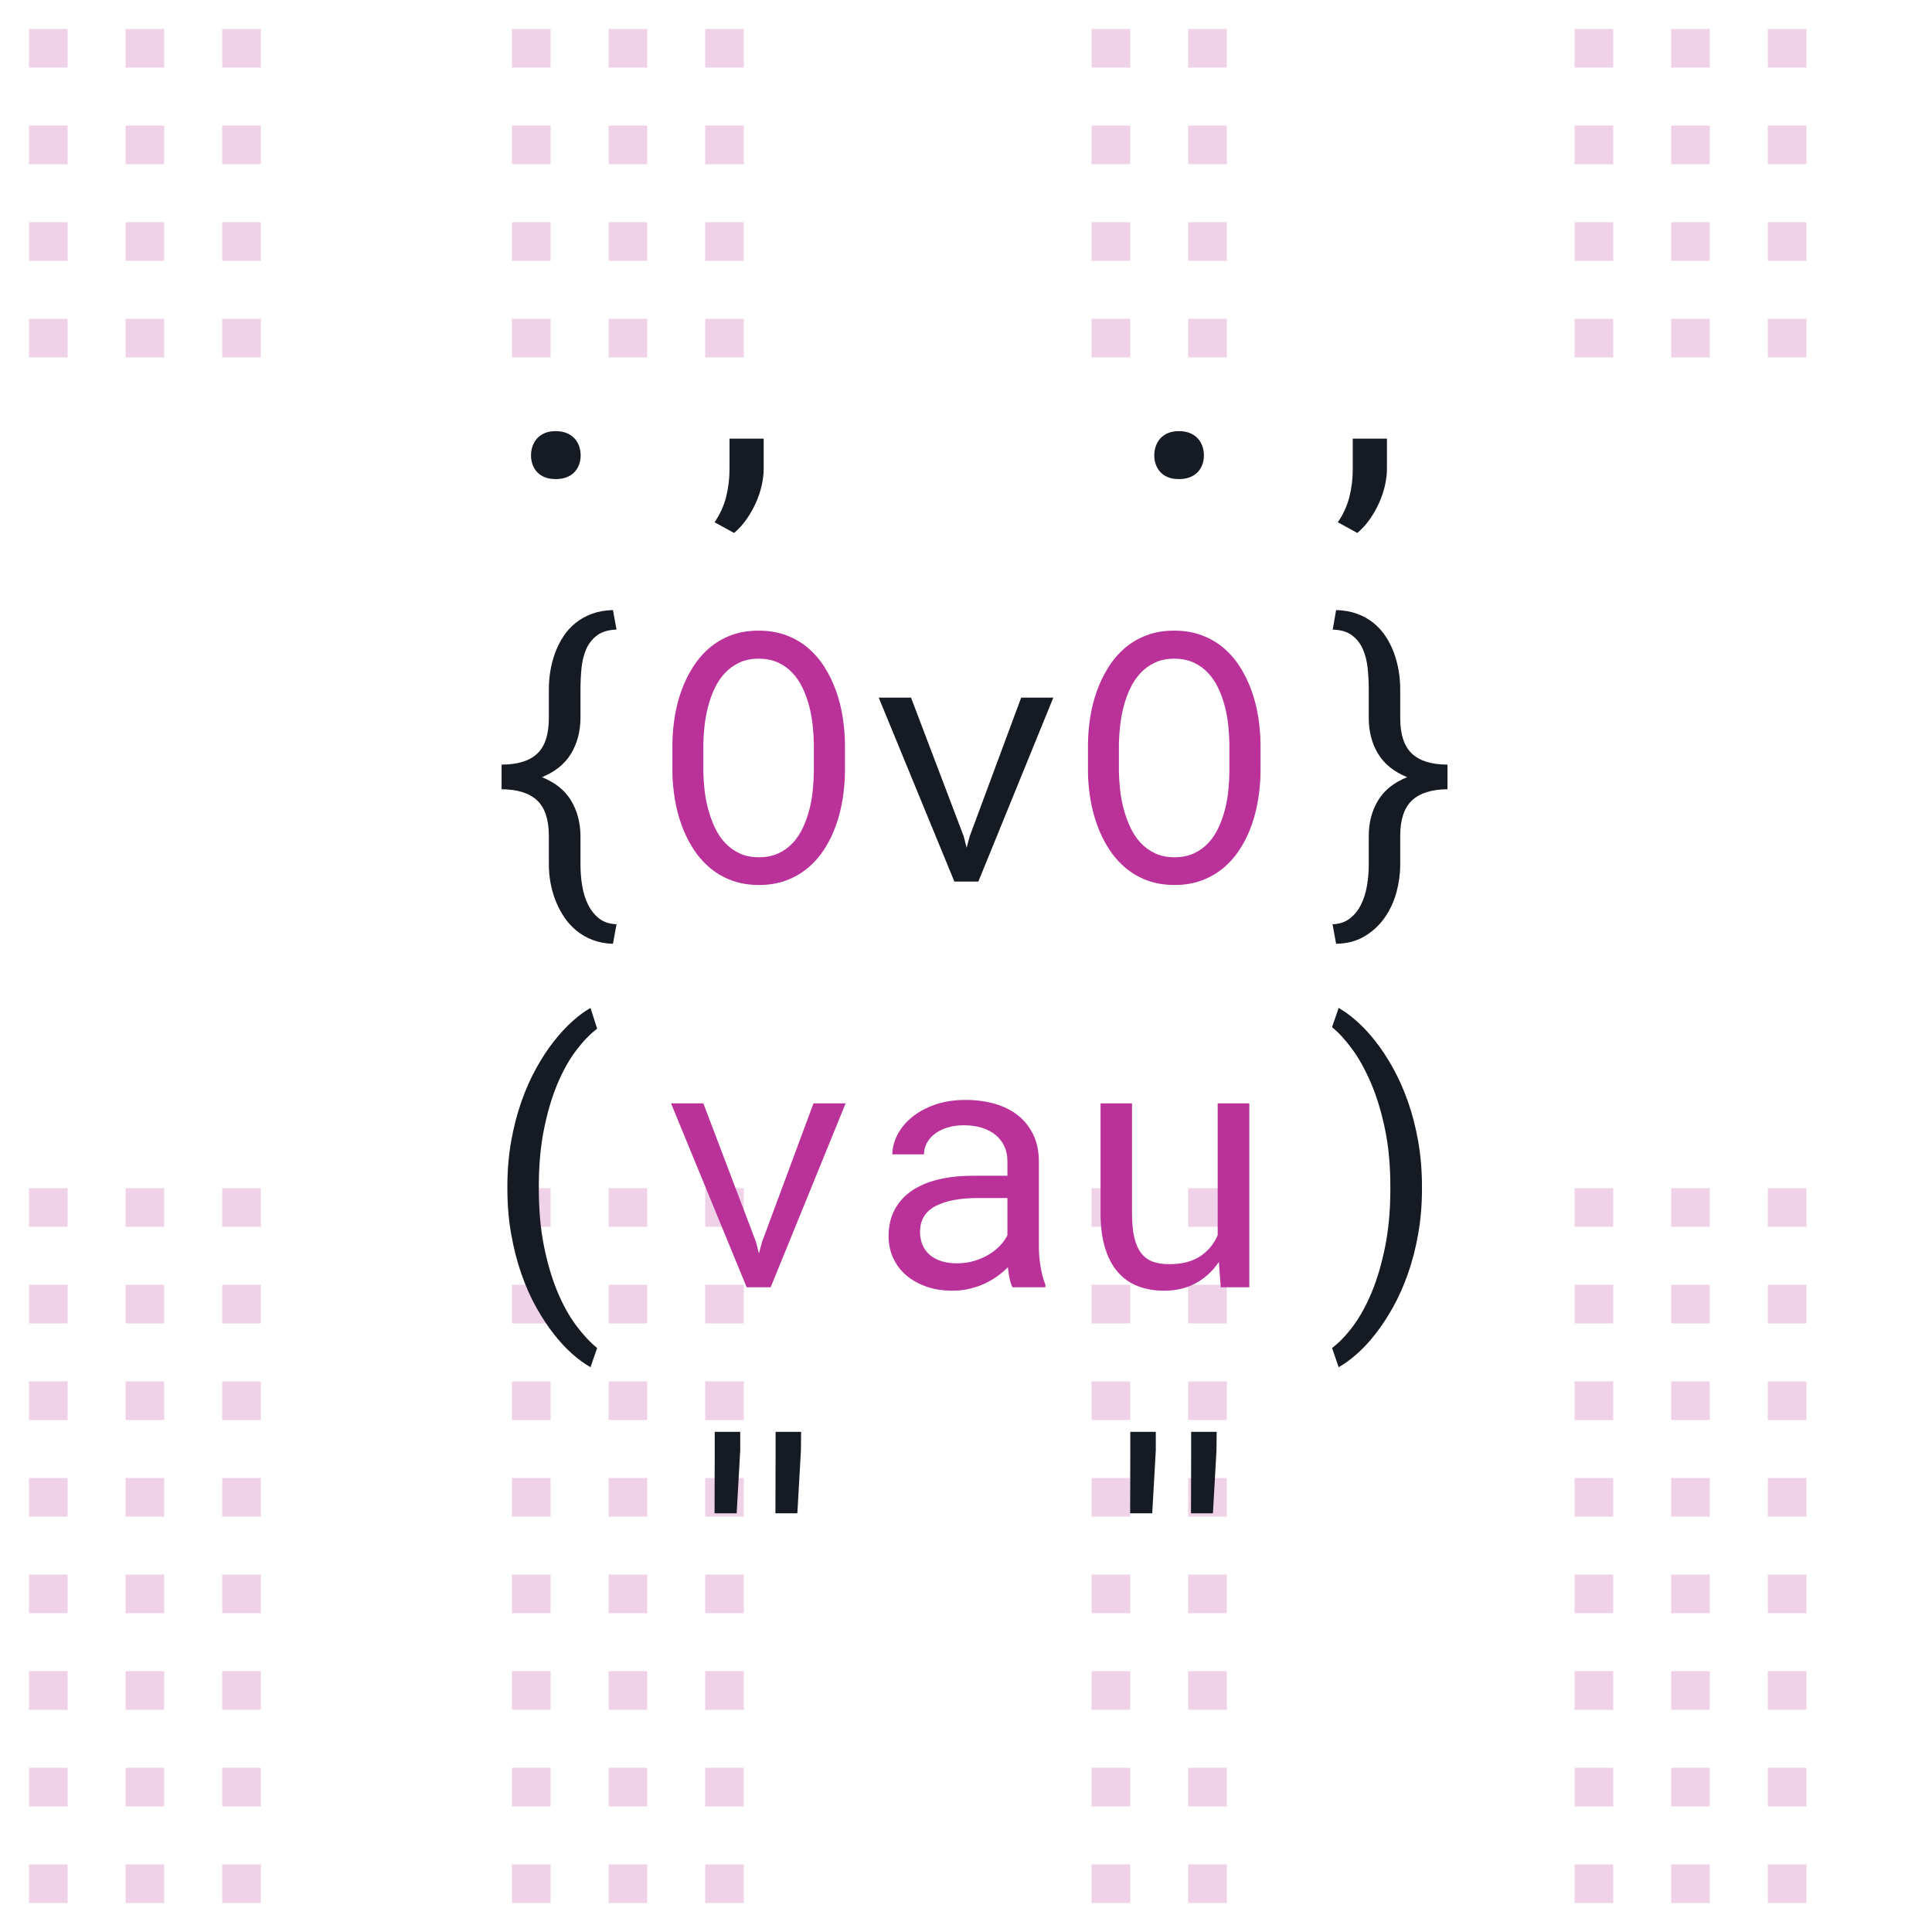
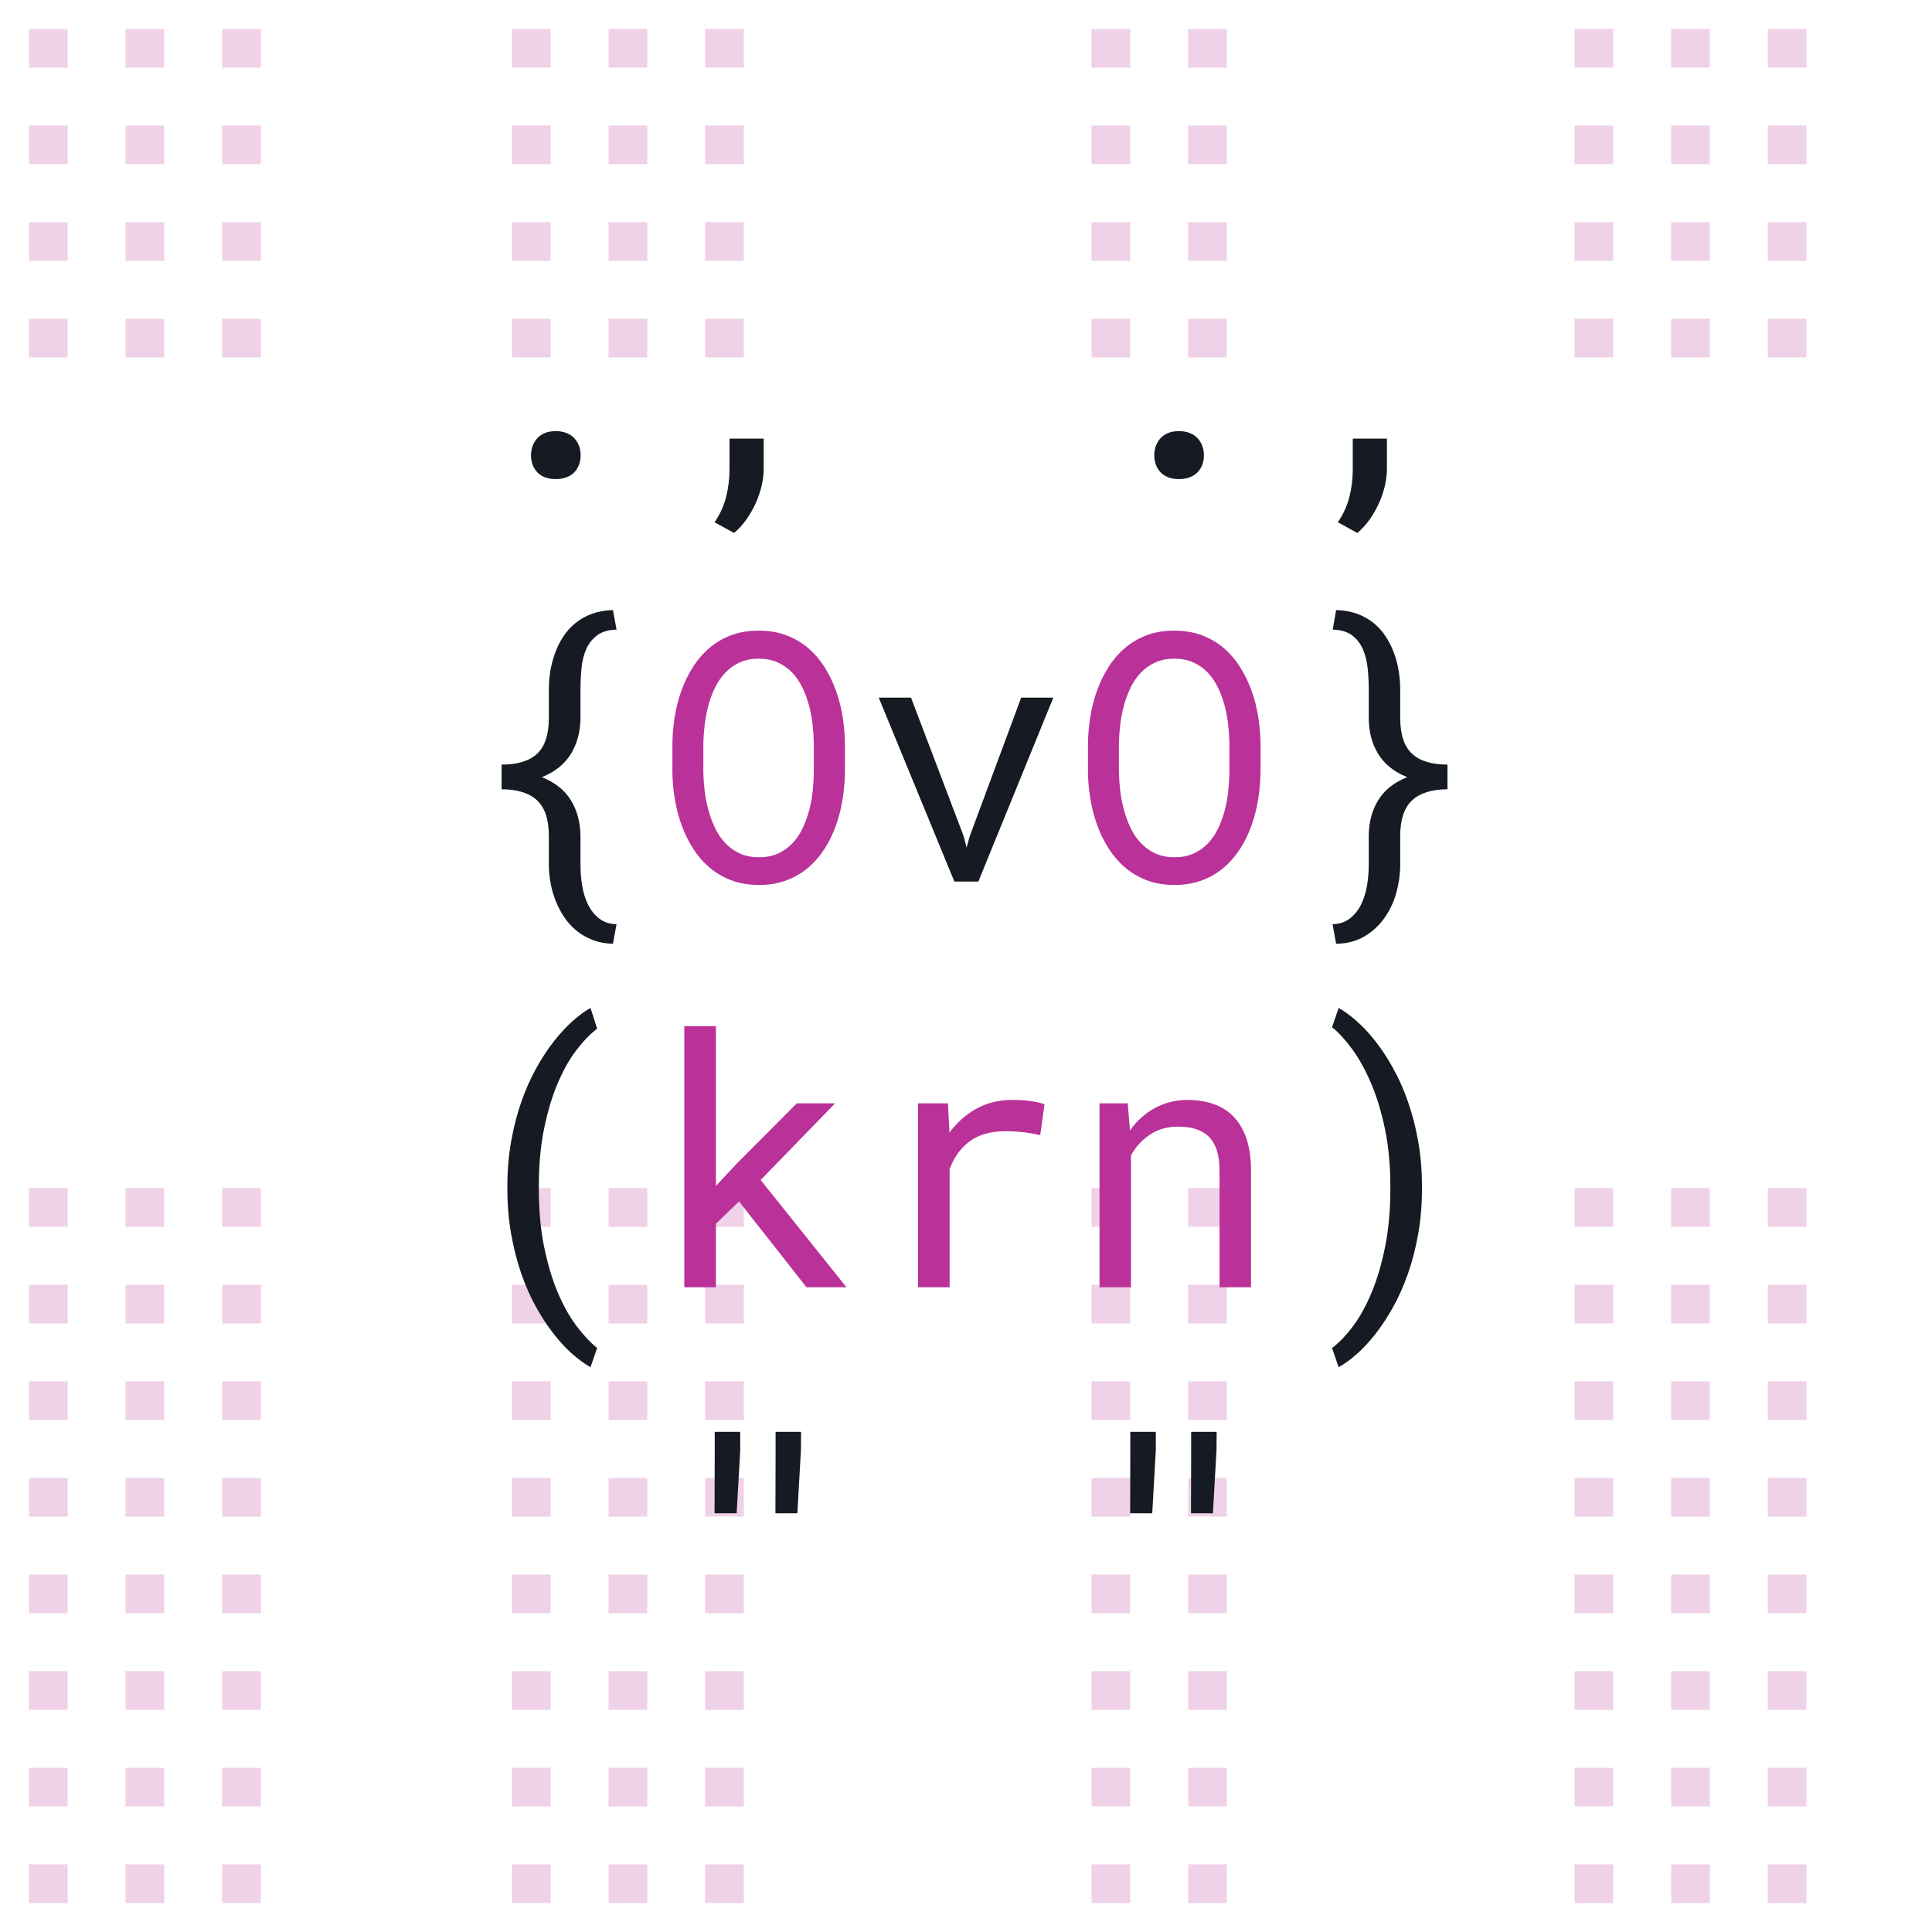
<svg xmlns="http://www.w3.org/2000/svg" viewBox="0 0 100 100" width="512" height="512" role="img" aria-label="Bitwise, x-krn">
  <g fill="hsl(314.4,58%,46%)" fill-opacity="0.22">
    <rect x="1.5" y="1.5" width="2.0" height="2.0" />
    <rect x="6.5" y="1.5" width="2.0" height="2.0" />
    <rect x="11.5" y="1.5" width="2.0" height="2.0" />
    <rect x="26.5" y="1.5" width="2.0" height="2.0" />
    <rect x="31.5" y="1.5" width="2.0" height="2.0" />
    <rect x="36.5" y="1.5" width="2.0" height="2.0" />
    <rect x="56.5" y="1.5" width="2.0" height="2.0" />
    <rect x="61.5" y="1.5" width="2.0" height="2.0" />
    <rect x="81.5" y="1.5" width="2.0" height="2.0" />
    <rect x="86.5" y="1.5" width="2.0" height="2.0" />
    <rect x="91.5" y="1.5" width="2.0" height="2.0" />
    <rect x="1.5" y="6.5" width="2.0" height="2.0" />
    <rect x="6.5" y="6.5" width="2.0" height="2.0" />
    <rect x="11.5" y="6.5" width="2.0" height="2.0" />
    <rect x="26.5" y="6.5" width="2.0" height="2.0" />
    <rect x="31.5" y="6.5" width="2.0" height="2.0" />
    <rect x="36.5" y="6.5" width="2.0" height="2.0" />
    <rect x="56.5" y="6.5" width="2.0" height="2.0" />
    <rect x="61.5" y="6.5" width="2.0" height="2.0" />
    <rect x="81.5" y="6.5" width="2.0" height="2.0" />
    <rect x="86.5" y="6.5" width="2.0" height="2.0" />
    <rect x="91.5" y="6.5" width="2.0" height="2.0" />
    <rect x="1.5" y="11.5" width="2.0" height="2.0" />
    <rect x="6.5" y="11.5" width="2.0" height="2.0" />
    <rect x="11.5" y="11.5" width="2.0" height="2.0" />
    <rect x="26.5" y="11.5" width="2.0" height="2.0" />
    <rect x="31.5" y="11.5" width="2.0" height="2.0" />
    <rect x="36.5" y="11.5" width="2.0" height="2.0" />
    <rect x="56.5" y="11.5" width="2.0" height="2.0" />
    <rect x="61.5" y="11.5" width="2.0" height="2.0" />
    <rect x="81.5" y="11.5" width="2.0" height="2.0" />
    <rect x="86.5" y="11.5" width="2.0" height="2.0" />
    <rect x="91.5" y="11.5" width="2.0" height="2.0" />
    <rect x="1.5" y="16.5" width="2.0" height="2.0" />
    <rect x="6.5" y="16.5" width="2.0" height="2.0" />
    <rect x="11.5" y="16.5" width="2.0" height="2.0" />
    <rect x="26.5" y="16.5" width="2.0" height="2.0" />
    <rect x="31.5" y="16.5" width="2.0" height="2.0" />
    <rect x="36.5" y="16.5" width="2.0" height="2.0" />
    <rect x="56.5" y="16.5" width="2.0" height="2.0" />
    <rect x="61.5" y="16.5" width="2.0" height="2.0" />
    <rect x="81.5" y="16.5" width="2.0" height="2.0" />
    <rect x="86.5" y="16.5" width="2.0" height="2.0" />
    <rect x="91.5" y="16.5" width="2.0" height="2.0" />
    <rect x="1.5" y="61.5" width="2.0" height="2.0" />
    <rect x="6.5" y="61.5" width="2.0" height="2.0" />
    <rect x="11.5" y="61.5" width="2.0" height="2.0" />
    <rect x="26.5" y="61.5" width="2.0" height="2.0" />
    <rect x="31.5" y="61.5" width="2.0" height="2.0" />
    <rect x="36.5" y="61.5" width="2.0" height="2.0" />
    <rect x="56.5" y="61.5" width="2.0" height="2.0" />
    <rect x="61.5" y="61.5" width="2.0" height="2.0" />
    <rect x="81.5" y="61.5" width="2.0" height="2.0" />
    <rect x="86.5" y="61.5" width="2.0" height="2.0" />
    <rect x="91.5" y="61.5" width="2.0" height="2.0" />
    <rect x="1.5" y="66.5" width="2.0" height="2.0" />
    <rect x="6.5" y="66.5" width="2.0" height="2.0" />
    <rect x="11.5" y="66.5" width="2.0" height="2.0" />
    <rect x="26.5" y="66.5" width="2.0" height="2.0" />
    <rect x="31.5" y="66.5" width="2.0" height="2.0" />
    <rect x="36.5" y="66.5" width="2.0" height="2.0" />
    <rect x="56.5" y="66.5" width="2.0" height="2.0" />
    <rect x="61.5" y="66.5" width="2.0" height="2.0" />
    <rect x="81.5" y="66.5" width="2.0" height="2.0" />
    <rect x="86.5" y="66.5" width="2.0" height="2.0" />
    <rect x="91.5" y="66.5" width="2.0" height="2.0" />
    <rect x="1.5" y="71.5" width="2.0" height="2.0" />
    <rect x="6.5" y="71.5" width="2.0" height="2.0" />
    <rect x="11.5" y="71.5" width="2.0" height="2.0" />
    <rect x="26.5" y="71.5" width="2.0" height="2.0" />
    <rect x="31.5" y="71.5" width="2.0" height="2.0" />
    <rect x="36.5" y="71.5" width="2.0" height="2.0" />
    <rect x="56.5" y="71.5" width="2.0" height="2.0" />
    <rect x="61.5" y="71.5" width="2.0" height="2.0" />
    <rect x="81.5" y="71.5" width="2.0" height="2.0" />
    <rect x="86.5" y="71.5" width="2.0" height="2.0" />
    <rect x="91.5" y="71.5" width="2.0" height="2.0" />
    <rect x="1.5" y="76.5" width="2.0" height="2.0" />
    <rect x="6.5" y="76.5" width="2.0" height="2.0" />
    <rect x="11.5" y="76.5" width="2.0" height="2.0" />
    <rect x="26.5" y="76.5" width="2.0" height="2.0" />
    <rect x="31.5" y="76.5" width="2.0" height="2.0" />
    <rect x="36.5" y="76.5" width="2.0" height="2.0" />
    <rect x="56.5" y="76.5" width="2.0" height="2.0" />
    <rect x="61.5" y="76.5" width="2.0" height="2.0" />
    <rect x="81.5" y="76.5" width="2.0" height="2.0" />
    <rect x="86.5" y="76.5" width="2.0" height="2.0" />
    <rect x="91.5" y="76.5" width="2.0" height="2.0" />
    <rect x="1.5" y="81.5" width="2.0" height="2.0" />
    <rect x="6.5" y="81.5" width="2.0" height="2.0" />
    <rect x="11.5" y="81.5" width="2.0" height="2.0" />
    <rect x="26.5" y="81.5" width="2.0" height="2.0" />
    <rect x="31.5" y="81.5" width="2.0" height="2.0" />
    <rect x="36.5" y="81.5" width="2.0" height="2.0" />
    <rect x="56.5" y="81.5" width="2.0" height="2.0" />
    <rect x="61.5" y="81.5" width="2.0" height="2.0" />
    <rect x="81.5" y="81.5" width="2.0" height="2.0" />
    <rect x="86.5" y="81.5" width="2.0" height="2.0" />
    <rect x="91.5" y="81.5" width="2.0" height="2.0" />
    <rect x="1.5" y="86.5" width="2.0" height="2.0" />
    <rect x="6.5" y="86.5" width="2.0" height="2.0" />
    <rect x="11.5" y="86.5" width="2.0" height="2.0" />
    <rect x="26.5" y="86.5" width="2.0" height="2.0" />
    <rect x="31.5" y="86.5" width="2.0" height="2.0" />
    <rect x="36.5" y="86.5" width="2.0" height="2.0" />
    <rect x="56.5" y="86.5" width="2.0" height="2.0" />
    <rect x="61.5" y="86.5" width="2.0" height="2.0" />
    <rect x="81.5" y="86.5" width="2.0" height="2.0" />
    <rect x="86.5" y="86.5" width="2.0" height="2.0" />
    <rect x="91.5" y="86.5" width="2.0" height="2.0" />
    <rect x="1.5" y="91.5" width="2.0" height="2.0" />
    <rect x="6.5" y="91.5" width="2.0" height="2.0" />
    <rect x="11.5" y="91.5" width="2.0" height="2.0" />
    <rect x="26.5" y="91.5" width="2.0" height="2.0" />
    <rect x="31.5" y="91.5" width="2.0" height="2.0" />
    <rect x="36.5" y="91.5" width="2.0" height="2.0" />
    <rect x="56.5" y="91.5" width="2.0" height="2.0" />
    <rect x="61.5" y="91.5" width="2.0" height="2.0" />
    <rect x="81.5" y="91.5" width="2.0" height="2.0" />
    <rect x="86.5" y="91.5" width="2.0" height="2.0" />
    <rect x="91.5" y="91.5" width="2.0" height="2.0" />
    <rect x="1.5" y="96.5" width="2.0" height="2.0" />
    <rect x="6.5" y="96.5" width="2.0" height="2.0" />
    <rect x="11.5" y="96.5" width="2.0" height="2.0" />
    <rect x="26.5" y="96.5" width="2.0" height="2.0" />
    <rect x="31.5" y="96.5" width="2.0" height="2.0" />
    <rect x="36.5" y="96.5" width="2.0" height="2.0" />
    <rect x="56.5" y="96.5" width="2.0" height="2.0" />
    <rect x="61.5" y="96.5" width="2.0" height="2.0" />
    <rect x="81.5" y="96.5" width="2.0" height="2.0" />
    <rect x="86.5" y="96.5" width="2.0" height="2.0" />
    <rect x="91.5" y="96.5" width="2.0" height="2.0" />
  </g>
  <defs>
    <path id="o-14" d="M496 120Q496 150 505.5 176.0Q515 202 533.0 221.5Q551 241 578.0 252.0Q605 263 641 263Q677 263 704.5 252.0Q732 241 750.5 221.5Q769 202 778.5 176.0Q788 150 788 120Q788 91 778.5 65.5Q769 40 750.5 21.0Q732 2 704.5 -8.5Q677 -19 641 -19Q605 -19 578.0 -8.5Q551 2 533.0 21.0Q515 40 505.5 65.5Q496 91 496 120Z" />
    <path id="o-12" d="M643 43Q643 -4 631.5 -55.5Q620 -107 597.5 -157.5Q575 -208 543.0 -254.0Q511 -300 469 -336L354 -273Q402 -203 422.0 -124.0Q442 -45 442 40V219H643Z" />
    <path id="o-91" d="M978 -366Q913 -364 860.0 -344.0Q807 -324 765.0 -290.0Q723 -256 692.5 -211.0Q662 -166 641.5 -114.5Q621 -63 611.0 -8.5Q601 46 601 99V268Q601 412 532.5 477.0Q464 542 323 543V688Q464 688 532.5 752.5Q601 817 601 962V1132Q601 1185 610.0 1239.5Q619 1294 638.0 1345.5Q657 1397 686.5 1442.0Q716 1487 758.0 1521.0Q800 1555 854.5 1575.0Q909 1595 978 1597L999 1482Q927 1480 884.5 1448.0Q842 1416 820.5 1366.5Q799 1317 793.0 1255.0Q787 1193 787 1132V962Q786 842 731.0 751.5Q676 661 560 614Q676 568 731.0 477.5Q786 387 787 268V99Q787 37 797.0 -24.5Q807 -86 831.5 -135.5Q856 -185 896.5 -217.0Q937 -249 999 -251Z" />
    <path id="o-47" d="M1121 644Q1120 566 1107.5 486.5Q1095 407 1069.0 333.0Q1043 259 1002.5 195.0Q962 131 906.0 83.0Q850 35 777.5 7.5Q705 -20 615 -20Q525 -20 452.5 7.5Q380 35 324.0 83.0Q268 131 227.0 195.5Q186 260 159.5 334.0Q133 408 120.0 487.0Q107 566 106 644V810Q107 888 119.5 967.5Q132 1047 158.5 1121.0Q185 1195 225.5 1259.5Q266 1324 322.0 1372.5Q378 1421 450.5 1448.5Q523 1476 613 1476Q703 1476 776.0 1448.5Q849 1421 905.0 1373.0Q961 1325 1001.5 1260.5Q1042 1196 1068.5 1122.0Q1095 1048 1107.5 968.0Q1120 888 1121 810ZM938 812Q937 864 931.0 920.5Q925 977 910.5 1032.5Q896 1088 872.0 1138.5Q848 1189 812.0 1227.5Q776 1266 727.0 1288.5Q678 1311 613 1311Q549 1311 500.0 1288.0Q451 1265 415.0 1226.5Q379 1188 355.0 1137.5Q331 1087 316.5 1031.5Q302 976 295.5 919.5Q289 863 288 812V644Q289 593 295.5 536.0Q302 479 317.0 423.5Q332 368 356.0 317.0Q380 266 416.0 227.5Q452 189 501.0 166.0Q550 143 615 143Q680 143 729.5 166.0Q779 189 814.5 227.5Q850 266 873.5 316.5Q897 367 911.5 422.5Q926 478 931.5 535.0Q937 592 938 644Z" />
    <path id="o-86" d="M598 266 615 199 633 266 936 1082H1125L684 0H543L98 1082H288Z" />
    <path id="o-93" d="M323 -251Q384 -249 425.0 -217.0Q466 -185 490.5 -135.5Q515 -86 525.5 -24.5Q536 37 536 99V268Q536 387 591.0 477.5Q646 568 762 614Q646 661 591.0 751.5Q536 842 536 962V1132Q536 1193 529.5 1255.0Q523 1317 501.5 1366.5Q480 1416 438.0 1448.0Q396 1480 324 1482L344 1597Q413 1595 467.5 1575.0Q522 1555 564.0 1521.0Q606 1487 635.5 1442.0Q665 1397 684.0 1345.5Q703 1294 712.0 1239.5Q721 1185 721 1132V962Q721 817 790.0 752.5Q859 688 999 688V543Q859 542 790.0 477.0Q721 412 721 268V99Q721 19 699.0 -62.5Q677 -144 630.5 -211.0Q584 -278 513.0 -321.0Q442 -364 344 -366Z" />
    <path id="o-8" d="M357 591Q357 734 379.5 860.0Q402 986 440.0 1093.5Q478 1201 527.5 1290.0Q577 1379 631.5 1448.0Q686 1517 741.0 1566.0Q796 1615 846 1643L885 1521Q823 1474 761.5 1393.0Q700 1312 651.5 1196.5Q603 1081 572.5 930.5Q542 780 542 593V579Q542 392 572.5 241.0Q603 90 651.5 -26.0Q700 -142 761.5 -224.5Q823 -307 885 -357L846 -470Q796 -442 740.5 -393.5Q685 -345 630.5 -275.5Q576 -206 526.5 -117.5Q477 -29 439.5 78.5Q402 186 379.5 312.0Q357 438 357 581Z" />
-     <path id="o-65" d="M885 0Q874 21 867.5 52.5Q861 84 858 118Q830 90 795.5 65.0Q761 40 719.5 21.0Q678 2 631.0 -9.0Q584 -20 531 -20Q445 -20 375.5 5.0Q306 30 257.5 72.5Q209 115 182.5 173.5Q156 232 156 300Q156 389 191.5 456.0Q227 523 292.0 567.5Q357 612 448.5 634.0Q540 656 653 656H855V741Q855 790 837.0 829.0Q819 868 786.0 895.5Q753 923 705.5 938.0Q658 953 599 953Q544 953 500.5 939.0Q457 925 427.0 902.0Q397 879 380.5 847.5Q364 816 364 782H178Q179 841 208.5 898.0Q238 955 293.5 1000.5Q349 1046 428.5 1074.0Q508 1102 609 1102Q701 1102 780.0 1079.5Q859 1057 916.5 1011.5Q974 966 1007.0 898.0Q1040 830 1040 739V236Q1040 182 1050.0 121.5Q1060 61 1078 16V0ZM558 141Q612 141 659.0 155.0Q706 169 744.5 192.0Q783 215 811.0 244.5Q839 274 855 306V525H683Q521 525 431.0 477.0Q341 429 341 326Q341 286 354.5 252.0Q368 218 395.0 193.5Q422 169 463.0 155.0Q504 141 558 141Z" />
-     <path id="o-85" d="M876 149Q822 69 741.0 24.5Q660 -20 554 -20Q469 -20 400.0 6.5Q331 33 282.0 89.0Q233 145 206.5 231.5Q180 318 180 439V1082H365V437Q365 349 379.0 291.0Q393 233 421.0 198.5Q449 164 489.5 150.0Q530 136 583 136Q696 136 765.5 182.0Q835 228 869 306V1082H1055V0H887Z" />
+     <path id="o-75" d="M498 505 362 374V0H176V1536H362V596L483 726L838 1082H1063L625 631L1130 0H895Z" />
+     <path id="o-82" d="M883 1102Q909 1102 937.0 1100.5Q965 1099 990.5 1095.5Q1016 1092 1037.5 1087.0Q1059 1082 1073 1076L1048 895Q994 907 945.5 912.5Q897 918 844 918Q714 918 633.5 859.0Q553 800 515 694V0H329V1082H505L514 910Q580 999 672.5 1050.5Q765 1102 883 1102Z" />
+     <path id="o-78" d="M340 1082 353 922Q412 1006 498.0 1053.5Q584 1101 690 1102Q775 1102 844.5 1078.0Q914 1054 963.0 1003.0Q1012 952 1038.5 873.5Q1065 795 1065 687V0H880V683Q880 755 864.0 805.0Q848 855 816.5 886.0Q785 917 739.5 931.0Q694 945 635 945Q542 945 471.5 898.5Q401 852 359 776V0H174V1082Z" />
    <path id="o-9" d="M849 581Q849 438 826.5 312.0Q804 186 766.0 78.5Q728 -29 678.5 -117.5Q629 -206 574.5 -275.5Q520 -345 464.5 -393.5Q409 -442 359 -470L320 -357Q382 -311 443.5 -228.5Q505 -146 553.5 -29.0Q602 88 632.5 240.0Q663 392 663 579V593Q663 780 631.0 932.5Q599 1085 548.5 1202.5Q498 1320 437.5 1402.0Q377 1484 320 1530L359 1643Q409 1615 464.5 1566.0Q520 1517 574.5 1448.0Q629 1379 678.5 1290.0Q728 1201 766.0 1093.5Q804 986 826.5 860.0Q849 734 849 591Z" />
    <path id="o-2" d="M505 1427 484 1057H354L355 1411V1536H505ZM862 1427 841 1057H712L713 1411V1536H863Z" />
  </defs>
  <g fill="#161a22">
    <use href="#o-14" transform="translate(23.12,24.63) scale(0.0088,-0.0088)" />
    <use href="#o-12" transform="translate(33.87,24.63) scale(0.0088,-0.0088)" />
    <use href="#o-14" transform="translate(55.38,24.63) scale(0.0088,-0.0088)" />
    <use href="#o-12" transform="translate(66.13,24.63) scale(0.0088,-0.0088)" />
    <use href="#o-91" transform="translate(23.12,45.63) scale(0.0088,-0.0088)" />
    <use href="#o-86" transform="translate(44.62,45.63) scale(0.0088,-0.0088)" />
    <use href="#o-93" transform="translate(66.13,45.63) scale(0.0088,-0.0088)" />
    <use href="#o-8" transform="translate(23.12,66.63) scale(0.0088,-0.0088)" />
    <use href="#o-9" transform="translate(66.13,66.63) scale(0.0088,-0.0088)" />
    <use href="#o-2" transform="translate(33.87,87.63) scale(0.0088,-0.0088)" />
    <use href="#o-2" transform="translate(55.38,87.63) scale(0.0088,-0.0088)" />
  </g>
  <g fill="hsl(314.4,58%,46%)">
    <use href="#o-47" transform="translate(33.87,45.63) scale(0.0088,-0.0088)" />
  </g>
  <g fill="hsl(314.4,58%,46%)">
    <use href="#o-47" transform="translate(55.38,45.63) scale(0.0088,-0.0088)" />
  </g>
  <g fill="hsl(314.4,58%,46%)">
-     <use href="#o-86" transform="translate(33.87,66.63) scale(0.0088,-0.0088)" />
-     <use href="#o-65" transform="translate(44.62,66.63) scale(0.0088,-0.0088)" />
-     <use href="#o-85" transform="translate(55.38,66.63) scale(0.0088,-0.0088)" />
+     <use href="#o-75" transform="translate(33.87,66.63) scale(0.0088,-0.0088)" />
+     <use href="#o-82" transform="translate(44.62,66.63) scale(0.0088,-0.0088)" />
+     <use href="#o-78" transform="translate(55.38,66.63) scale(0.0088,-0.0088)" />
  </g>
</svg>
